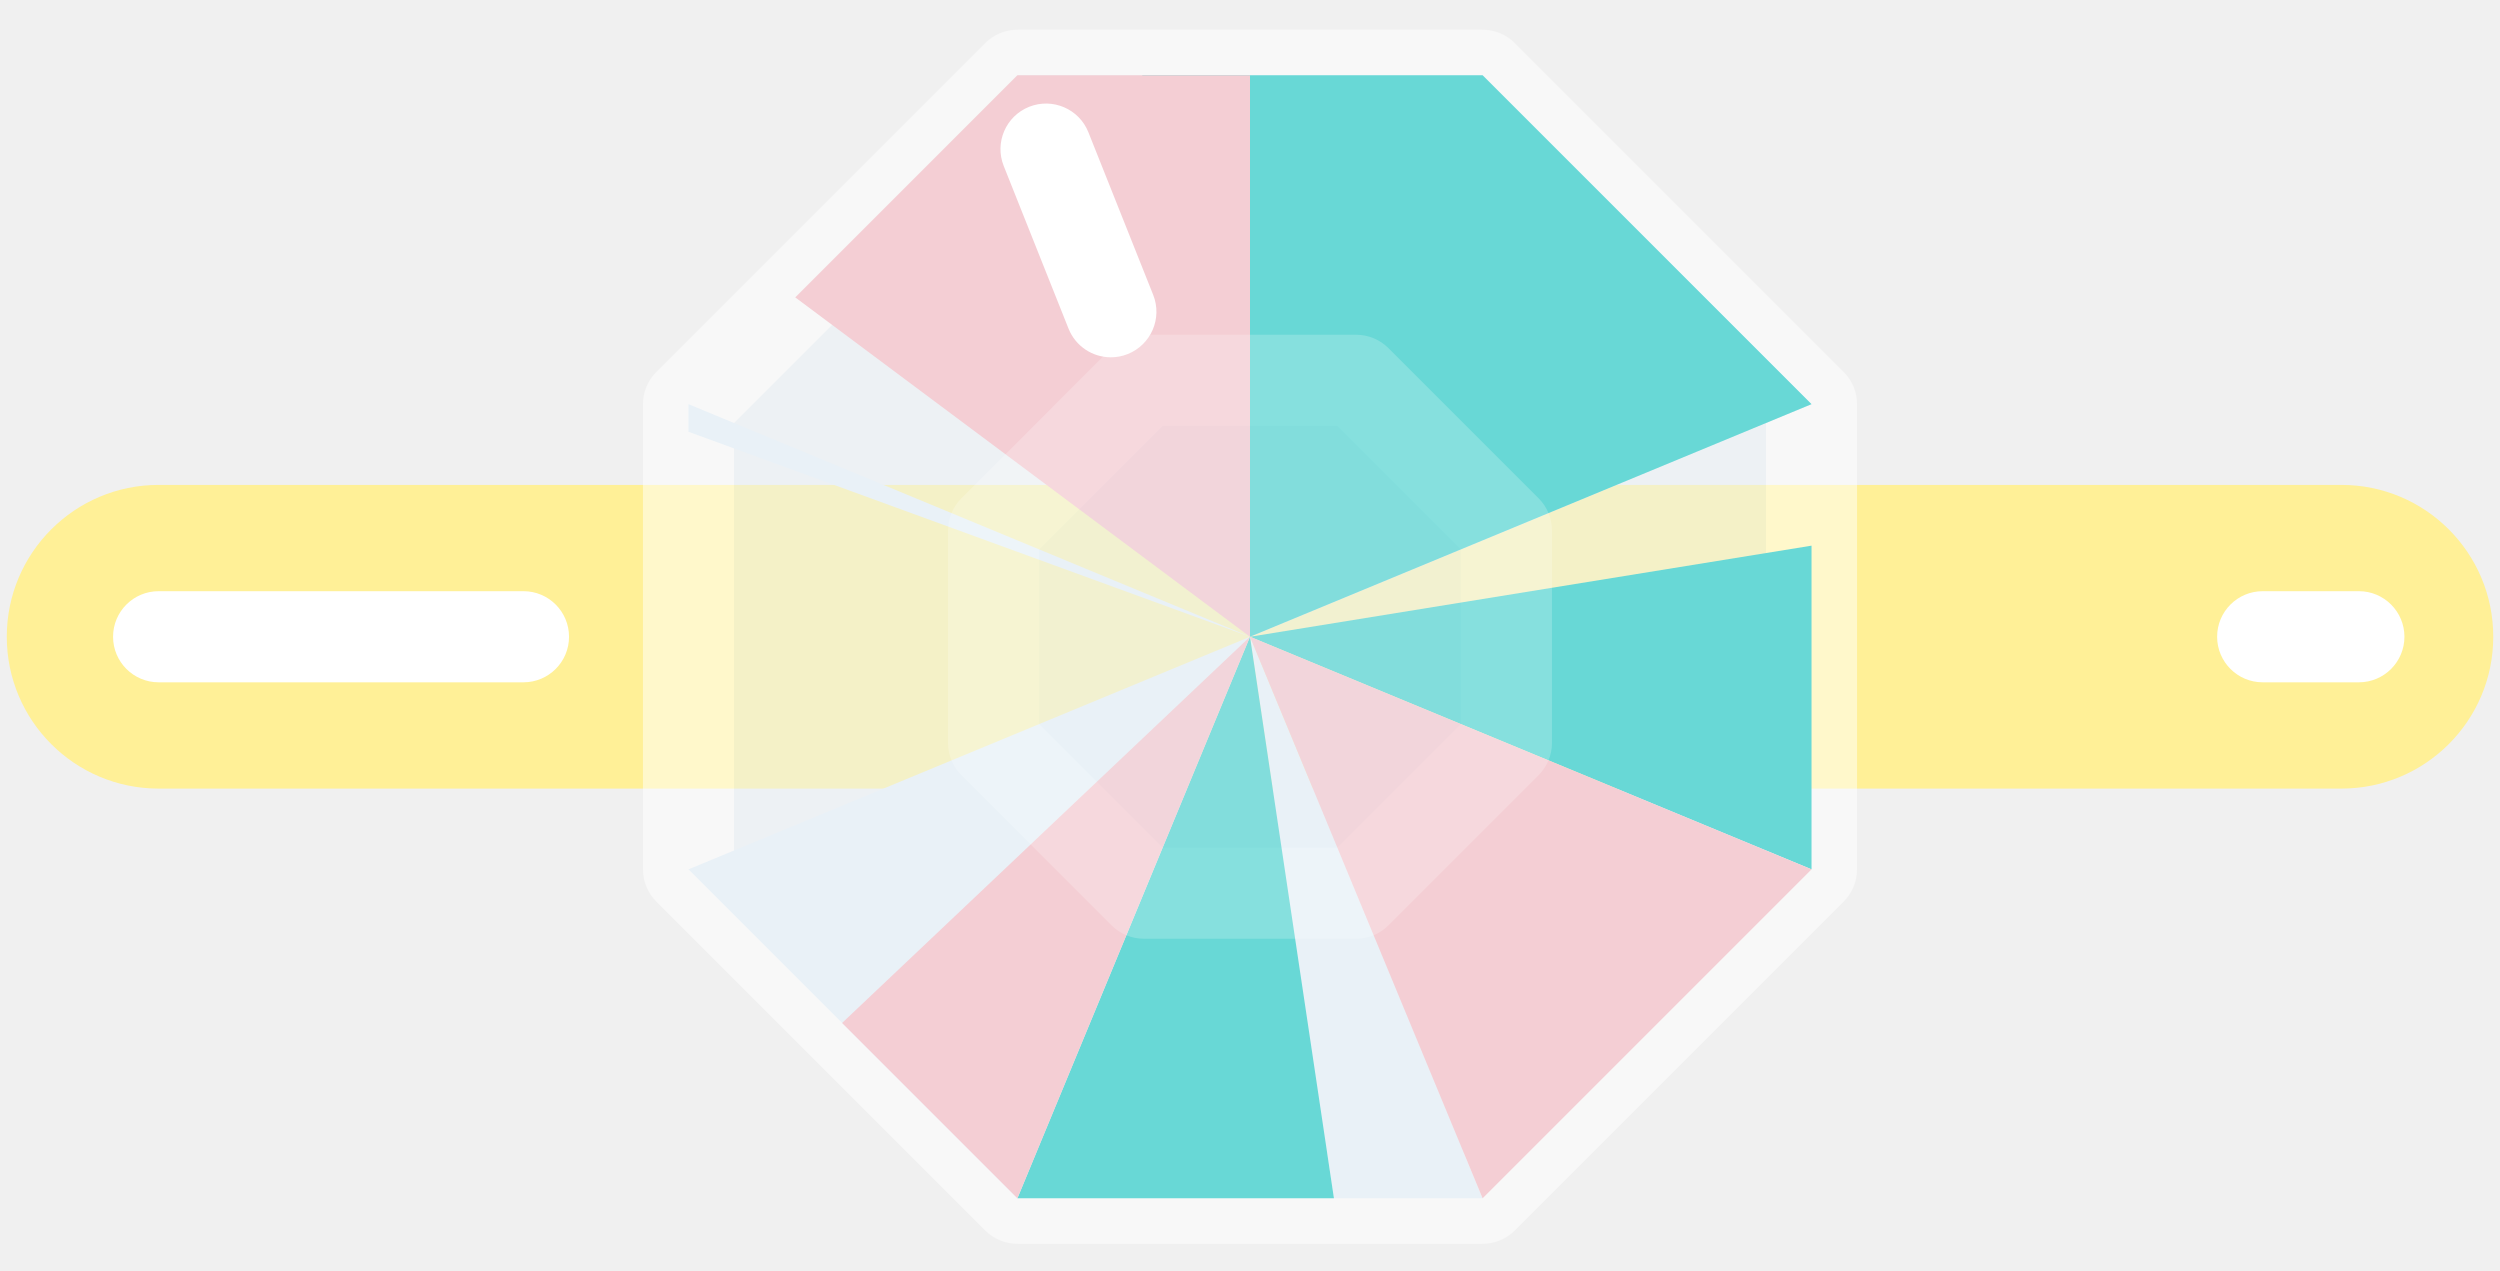
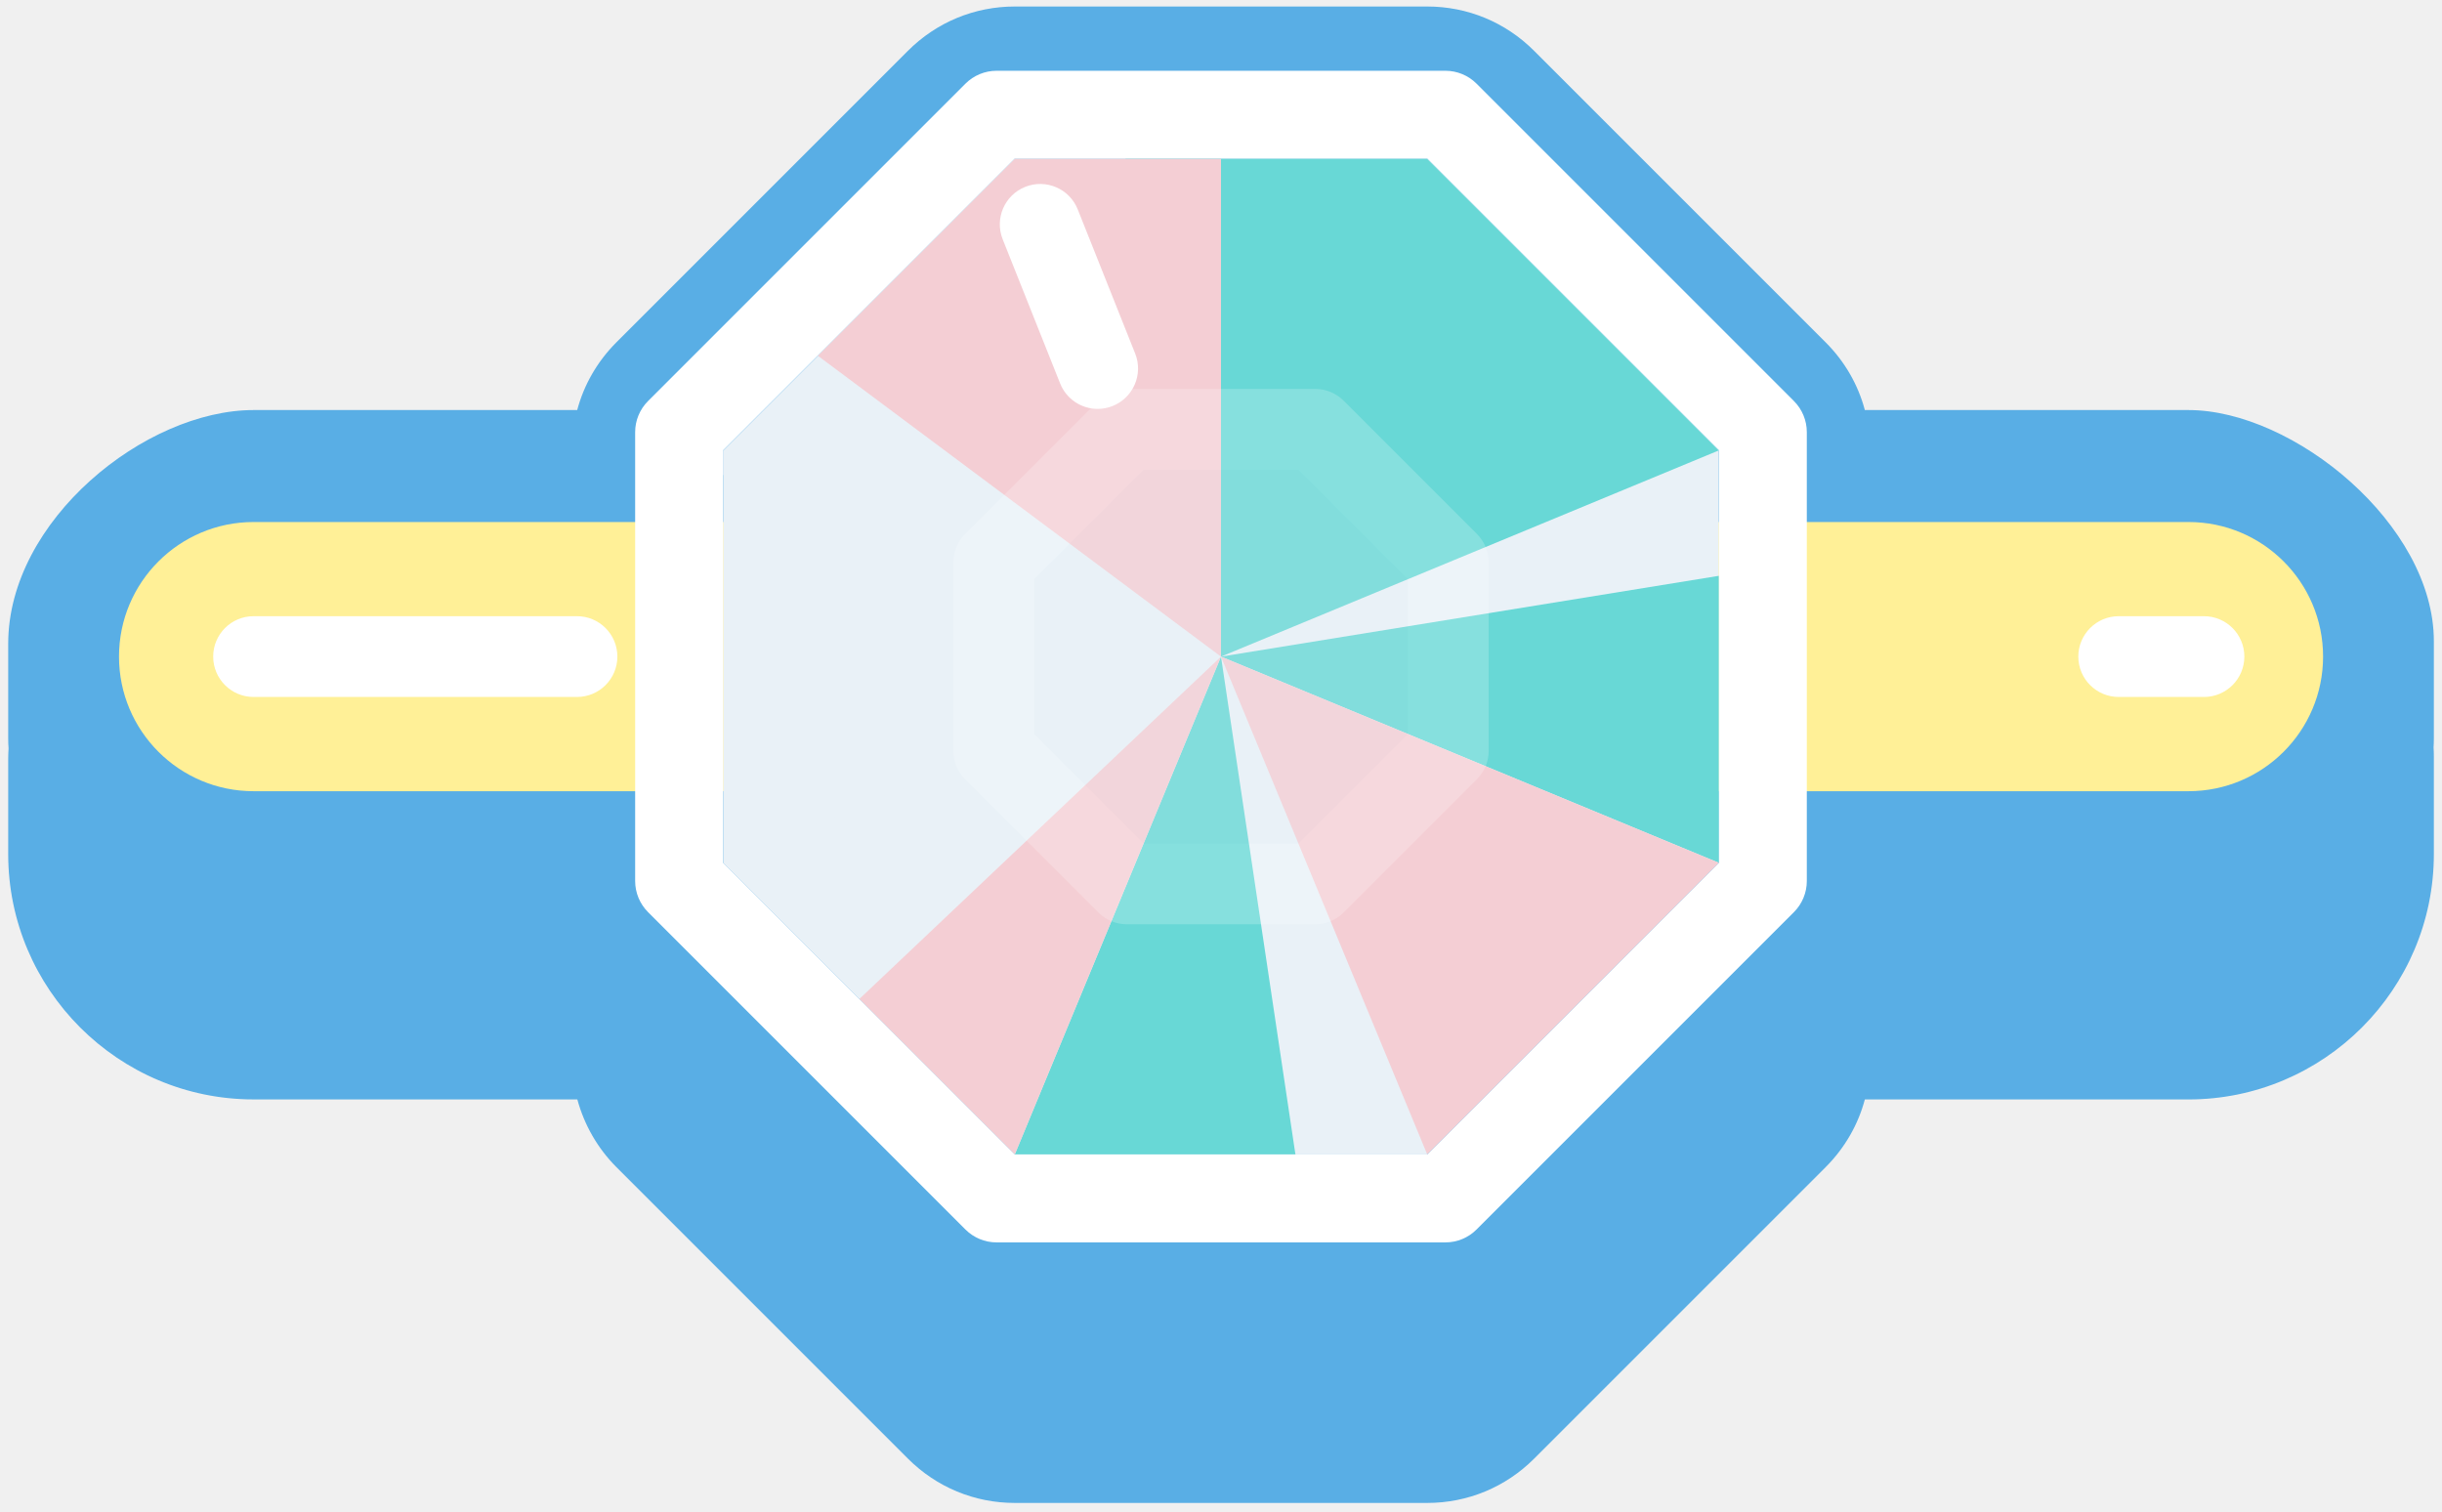
- <svg xmlns="http://www.w3.org/2000/svg" version="1.1" id="Layer_1" x="0px" y="0px" width="80px" height="40.667px" viewBox="-10 -5.896 80 40.667" enable-background="new -10 -5.896 80 40.667" xml:space="preserve">
+ <svg xmlns="http://www.w3.org/2000/svg" version="1.1" id="Layer_1" x="0px" y="0px" viewBox="-441.844 250.708 88.156 54.562" enable-background="new -441.844 250.708 88.156 54.562" xml:space="preserve">
  <g>
-     <g>
-       <path fill="#FFF097" d="M64.924,19.339H-4.924c-2.683,0-4.859-2.175-4.859-4.859s2.176-4.859,4.859-4.859h69.849    c2.684,0,4.859,2.175,4.859,4.859S67.608,19.339,64.924,19.339z" />
-     </g>
-     <g opacity="0.5">
-       <polygon fill="#E9F1F7" points="12.031,21.923 12.031,7.037 22.557,-3.488 37.443,-3.488 47.969,7.037 47.969,21.923     37.443,32.449 22.557,32.449   " />
-       <path fill="#FFFFFF" d="M37.443,33.907H22.557c-0.387,0-0.757-0.154-1.031-0.427L11.001,22.954    c-0.273-0.273-0.427-0.644-0.427-1.031V7.037c0-0.386,0.154-0.757,0.427-1.031L21.526-4.519    c0.273-0.273,0.644-0.427,1.031-0.427h14.886c0.386,0,0.757,0.154,1.031,0.427L48.999,6.006    c0.273,0.273,0.427,0.644,0.427,1.031v14.886c0,0.386-0.154,0.757-0.427,1.031L38.474,33.48    C38.2,33.753,37.83,33.907,37.443,33.907z M23.16,30.991h13.679l9.671-9.671V7.641l-9.671-9.671H23.16    l-9.671,9.671V21.32L23.16,30.991z" />
+     <g opacity="0.78">
+       <path fill="#2E9BE1" d="M-405.209,302.965c-0.924,0-1.792-0.36-2.446-1.015l-10.524-10.524    c-0.644-0.644-1.013-1.534-1.013-2.444v-0.585h-13.498c-3.782,0-6.859-3.076-6.859-6.858l0.001-3.423    c0-0.135,0.007-0.271,0.02-0.406c-0.013-0.113-0.021-0.224-0.021-0.337l0.001-3.423    c0-3.429,4.274-6.438,6.858-6.438h13.498v-0.585c0-0.909,0.369-1.8,1.011-2.444l10.527-10.527    c0.653-0.653,1.521-1.013,2.444-1.013h14.887c0.909,0,1.8,0.369,2.443,1.011l10.527,10.527    c0.654,0.656,1.013,1.523,1.013,2.445v0.585h13.498c2.58,0,6.858,3.072,6.858,6.343v3.518    c0,0.104-0.007,0.205-0.017,0.306c0.011,0.115,0.017,0.23,0.017,0.344v3.518c0,3.782-3.077,6.858-6.859,6.858    h-13.497v0.585c0,0.907-0.368,1.798-1.01,2.442l-10.529,10.527c-0.644,0.644-1.535,1.014-2.444,1.014H-405.209z" />
+       <path fill="#2E9BE1" d="M-390.322,254.943c0.386,0,0.757,0.154,1.031,0.427l10.526,10.526    c0.273,0.273,0.427,0.644,0.427,1.031v2.584h15.498c1.716,0,4.859,2.428,4.859,4.343c0,1.335,0,2.55,0,3.518    c0,0.11-0.025,0.212-0.032,0.32c0.019,0.111,0.032,0.221,0.032,0.329c0,1.335,0,2.55,0,3.518    c0,2.684-2.175,4.859-4.859,4.859h-15.498v2.584c0,0.386-0.154,0.757-0.427,1.03l-10.526,10.526    c-0.274,0.273-0.644,0.427-1.031,0.427h-14.886c-0.387,0-0.757-0.154-1.031-0.427l-10.526-10.526    c-0.273-0.273-0.427-0.644-0.427-1.03v-2.584h-15.498c-2.683,0-4.859-2.175-4.859-4.859    c0-0.944,0-2.006,0-3.423c0-0.131,0.012-0.263,0.035-0.395c-0.008-0.117-0.035-0.23-0.035-0.349    c0-0.944,0-2.006,0-3.423c0-2.124,3.119-4.438,4.859-4.438h15.498v-2.584c0-0.386,0.154-0.757,0.427-1.031    l10.526-10.526c0.273-0.273,0.644-0.427,1.031-0.427H-390.322 M-390.322,250.943h-14.886    c-1.458,0-2.828,0.568-3.859,1.599l-10.526,10.526c-0.688,0.689-1.17,1.528-1.414,2.444h-11.682    c-3.905,0-8.859,3.973-8.859,8.438l-0,2.058l-0,1.365c0,0.128,0.005,0.247,0.013,0.353    c-0.008,0.131-0.013,0.262-0.013,0.391l-0,2.057l-0,1.366c0,4.885,3.974,8.859,8.859,8.859h11.687    c0.248,0.917,0.733,1.767,1.41,2.444l10.525,10.525c1.032,1.031,2.402,1.599,3.859,1.599h14.886    c1.457,0,2.827-0.567,3.858-1.597l10.527-10.527c0.688-0.689,1.17-1.528,1.414-2.443h11.682    c4.885,0,8.859-3.974,8.859-8.859v-3.518c0-0.111-0.003-0.223-0.01-0.335c0.006-0.095,0.01-0.201,0.01-0.314    v-3.518c0-4.218-5.073-8.344-8.859-8.344h-11.682c-0.244-0.915-0.725-1.754-1.413-2.442l-10.527-10.527    C-387.495,251.51-388.865,250.943-390.322,250.943L-390.322,250.943z" />
    </g>
    <g>
-       <polygon fill="#E9F1F7" points="47.969,7.037 30,14.48 22.557,-3.488 37.443,-3.488   " />
+       <path fill="#FFF097" d="M-362.841,279.272h-69.848c-2.683,0-4.859-2.175-4.859-4.859    c0-2.684,2.176-4.859,4.859-4.859h69.849c2.684,0,4.859,2.175,4.859,4.859    C-357.982,277.096-360.158,279.272-362.841,279.272z" />
+     </g>
+     <polygon fill="#E9F1F7" points="-415.734,281.856 -415.734,266.97 -405.209,256.444 -390.323,256.444 -379.797,266.97    -379.797,281.856 -390.323,292.381 -405.209,292.381  " />
+     <path fill="#FFFFFF" d="M-389.663,295.561h-16.206c-0.421,0-0.824-0.167-1.122-0.465l-11.459-11.459   c-0.297-0.297-0.465-0.701-0.465-1.122v-16.206c0-0.42,0.167-0.824,0.465-1.122l11.459-11.459   c0.297-0.297,0.701-0.465,1.122-0.465h16.206c0.42,0,0.824,0.167,1.122,0.465l11.458,11.459   c0.297,0.297,0.465,0.701,0.465,1.122v16.206c0,0.42-0.167,0.824-0.465,1.122l-11.459,11.459   C-388.838,295.394-389.242,295.561-389.663,295.561z M-405.211,292.387h14.892l10.529-10.529v-14.892l-10.529-10.529   h-14.892l-10.529,10.529v14.892L-405.211,292.387z" />
+     <g>
+       <polygon fill="#E9F1F7" points="-379.797,266.97 -397.766,274.413 -405.209,256.444 -390.323,256.444   " />
    </g>
    <g>
-       <polygon fill="#E9F1F7" points="30,14.48 37.443,32.449 32.686,32.449   " />
+       <polygon fill="#E9F1F7" points="-397.766,274.413 -390.323,292.381 -395.08,292.381   " />
    </g>
    <g>
-       <polygon fill="#E9F1F7" points="30,14.48 22.557,32.449 12.031,21.923   " />
+       <polygon fill="#E9F1F7" points="-397.766,274.413 -405.209,292.381 -415.734,281.856   " />
    </g>
    <g>
-       <polygon fill="#E9F1F7" points="30,14.48 12.031,7.921 12.031,7.037   " />
+       <polygon fill="#E9F1F7" points="-397.766,274.413 -415.734,267.853 -415.734,266.97   " />
    </g>
    <g>
-       <polygon fill="#68D8D6" points="30,14.48 47.969,21.923 47.969,11.565   " />
+       <polygon fill="#68D8D6" points="-397.766,274.413 -379.797,281.856 -379.797,271.497   " />
    </g>
    <g>
-       <polygon fill="#68D8D6" points="30,14.48 47.969,7.037 37.443,-3.488 26.551,-3.488   " />
+       <polygon fill="#68D8D6" points="-397.766,274.413 -379.797,266.97 -390.323,256.444 -401.214,256.444   " />
    </g>
    <g>
-       <polygon fill="#68D8D6" points="30,14.48 32.686,32.449 22.557,32.449   " />
+       <polygon fill="#68D8D6" points="-397.766,274.413 -395.08,292.381 -405.209,292.381   " />
    </g>
    <g>
-       <polygon fill="#F4CED4" points="37.443,32.449 47.969,21.923 30,14.48   " />
+       <polygon fill="#F4CED4" points="-390.323,292.381 -379.797,281.856 -397.766,274.413   " />
    </g>
    <g>
-       <polygon fill="#F4CED4" points="30,14.48 22.557,32.449 16.947,26.839   " />
+       <polygon fill="#F4CED4" points="-397.766,274.413 -405.209,292.381 -410.819,286.771   " />
    </g>
    <g>
-       <polygon fill="#F4CED4" points="30,14.48 30,-3.488 22.557,-3.488 15.448,3.62   " />
+       <polygon fill="#F4CED4" points="-397.766,274.413 -397.766,256.444 -405.209,256.444 -412.317,263.553   " />
    </g>
    <g>
-       <path fill="#FFFFFF" d="M25.548,5.538c-0.579,0-1.127-0.347-1.355-0.918l-2.074-5.205    c-0.298-0.748,0.067-1.596,0.815-1.894c0.749-0.297,1.596,0.067,1.894,0.814l2.074,5.205    c0.298,0.748-0.067,1.596-0.815,1.894C25.91,5.505,25.727,5.538,25.548,5.538z" />
+       <path fill="#FFFFFF" d="M-402.218,265.47c-0.579,0-1.127-0.347-1.355-0.918l-2.074-5.205    c-0.298-0.748,0.067-1.596,0.815-1.894c0.749-0.297,1.596,0.067,1.894,0.814l2.074,5.205    c0.298,0.748-0.067,1.596-0.815,1.894C-401.856,265.437-402.038,265.47-402.218,265.47z" />
    </g>
    <g opacity="0.2">
-       <polygon fill="#E9F1F7" points="21.795,17.879 21.795,11.082 26.601,6.275 33.399,6.275 38.205,11.082 38.205,17.879     33.399,22.686 26.601,22.686   " />
-       <path fill="#FFFFFF" d="M33.398,24.143H26.601c-0.387,0-0.757-0.154-1.031-0.427l-4.806-4.807    c-0.273-0.273-0.427-0.644-0.427-1.031v-6.797c0-0.386,0.154-0.757,0.427-1.031l4.806-4.807    c0.273-0.273,0.644-0.427,1.031-0.427h6.797c0.386,0,0.757,0.154,1.031,0.427l4.807,4.807    c0.273,0.273,0.427,0.644,0.427,1.031v6.797c0,0.386-0.154,0.757-0.427,1.031l-4.807,4.807    C34.156,23.99,33.785,24.143,33.398,24.143z M27.205,21.228h5.59l3.953-3.953v-5.59l-3.953-3.953h-5.59    l-3.953,3.953v5.59L27.205,21.228z" />
+       <polygon fill="#E9F1F7" points="-405.971,277.811 -405.971,271.014 -401.164,266.207 -394.367,266.207     -389.56,271.014 -389.56,277.811 -394.367,282.618 -401.164,282.618   " />
+       <path fill="#FFFFFF" d="M-394.367,284.076h-6.797c-0.387,0-0.757-0.154-1.031-0.427l-4.806-4.807    c-0.273-0.273-0.427-0.644-0.427-1.031v-6.797c0-0.386,0.154-0.757,0.427-1.031l4.806-4.807    c0.273-0.273,0.644-0.427,1.031-0.427h6.797c0.386,0,0.757,0.154,1.031,0.427l4.807,4.807    c0.273,0.273,0.427,0.644,0.427,1.031v6.797c0,0.386-0.154,0.757-0.427,1.031l-4.807,4.807    C-393.61,283.922-393.981,284.076-394.367,284.076z M-400.56,281.16h5.59l3.953-3.953v-5.59l-3.953-3.953    h-5.59l-3.953,3.953v5.59L-400.56,281.16z" />
    </g>
    <g>
-       <path fill="#FFFFFF" d="M65.484,15.938h-3.078c-0.805,0-1.458-0.653-1.458-1.458s0.653-1.458,1.458-1.458h3.078    c0.805,0,1.458,0.653,1.458,1.458S66.289,15.938,65.484,15.938z" />
+       <path fill="#FFFFFF" d="M-362.281,275.87h-3.078c-0.805,0-1.458-0.653-1.458-1.458s0.653-1.458,1.458-1.458h3.078    c0.805,0,1.458,0.653,1.458,1.458S-361.477,275.87-362.281,275.87z" />
    </g>
    <g>
-       <path fill="#FFFFFF" d="M6.751,15.938h-11.675c-0.805,0-1.458-0.653-1.458-1.458s0.652-1.458,1.458-1.458h11.675    c0.805,0,1.458,0.653,1.458,1.458S7.556,15.938,6.751,15.938z" />
+       <path fill="#FFFFFF" d="M-421.015,275.87h-11.675c-0.805,0-1.458-0.653-1.458-1.458s0.652-1.458,1.458-1.458h11.675    c0.805,0,1.458,0.653,1.458,1.458S-420.209,275.87-421.015,275.87z" />
    </g>
  </g>
</svg>
